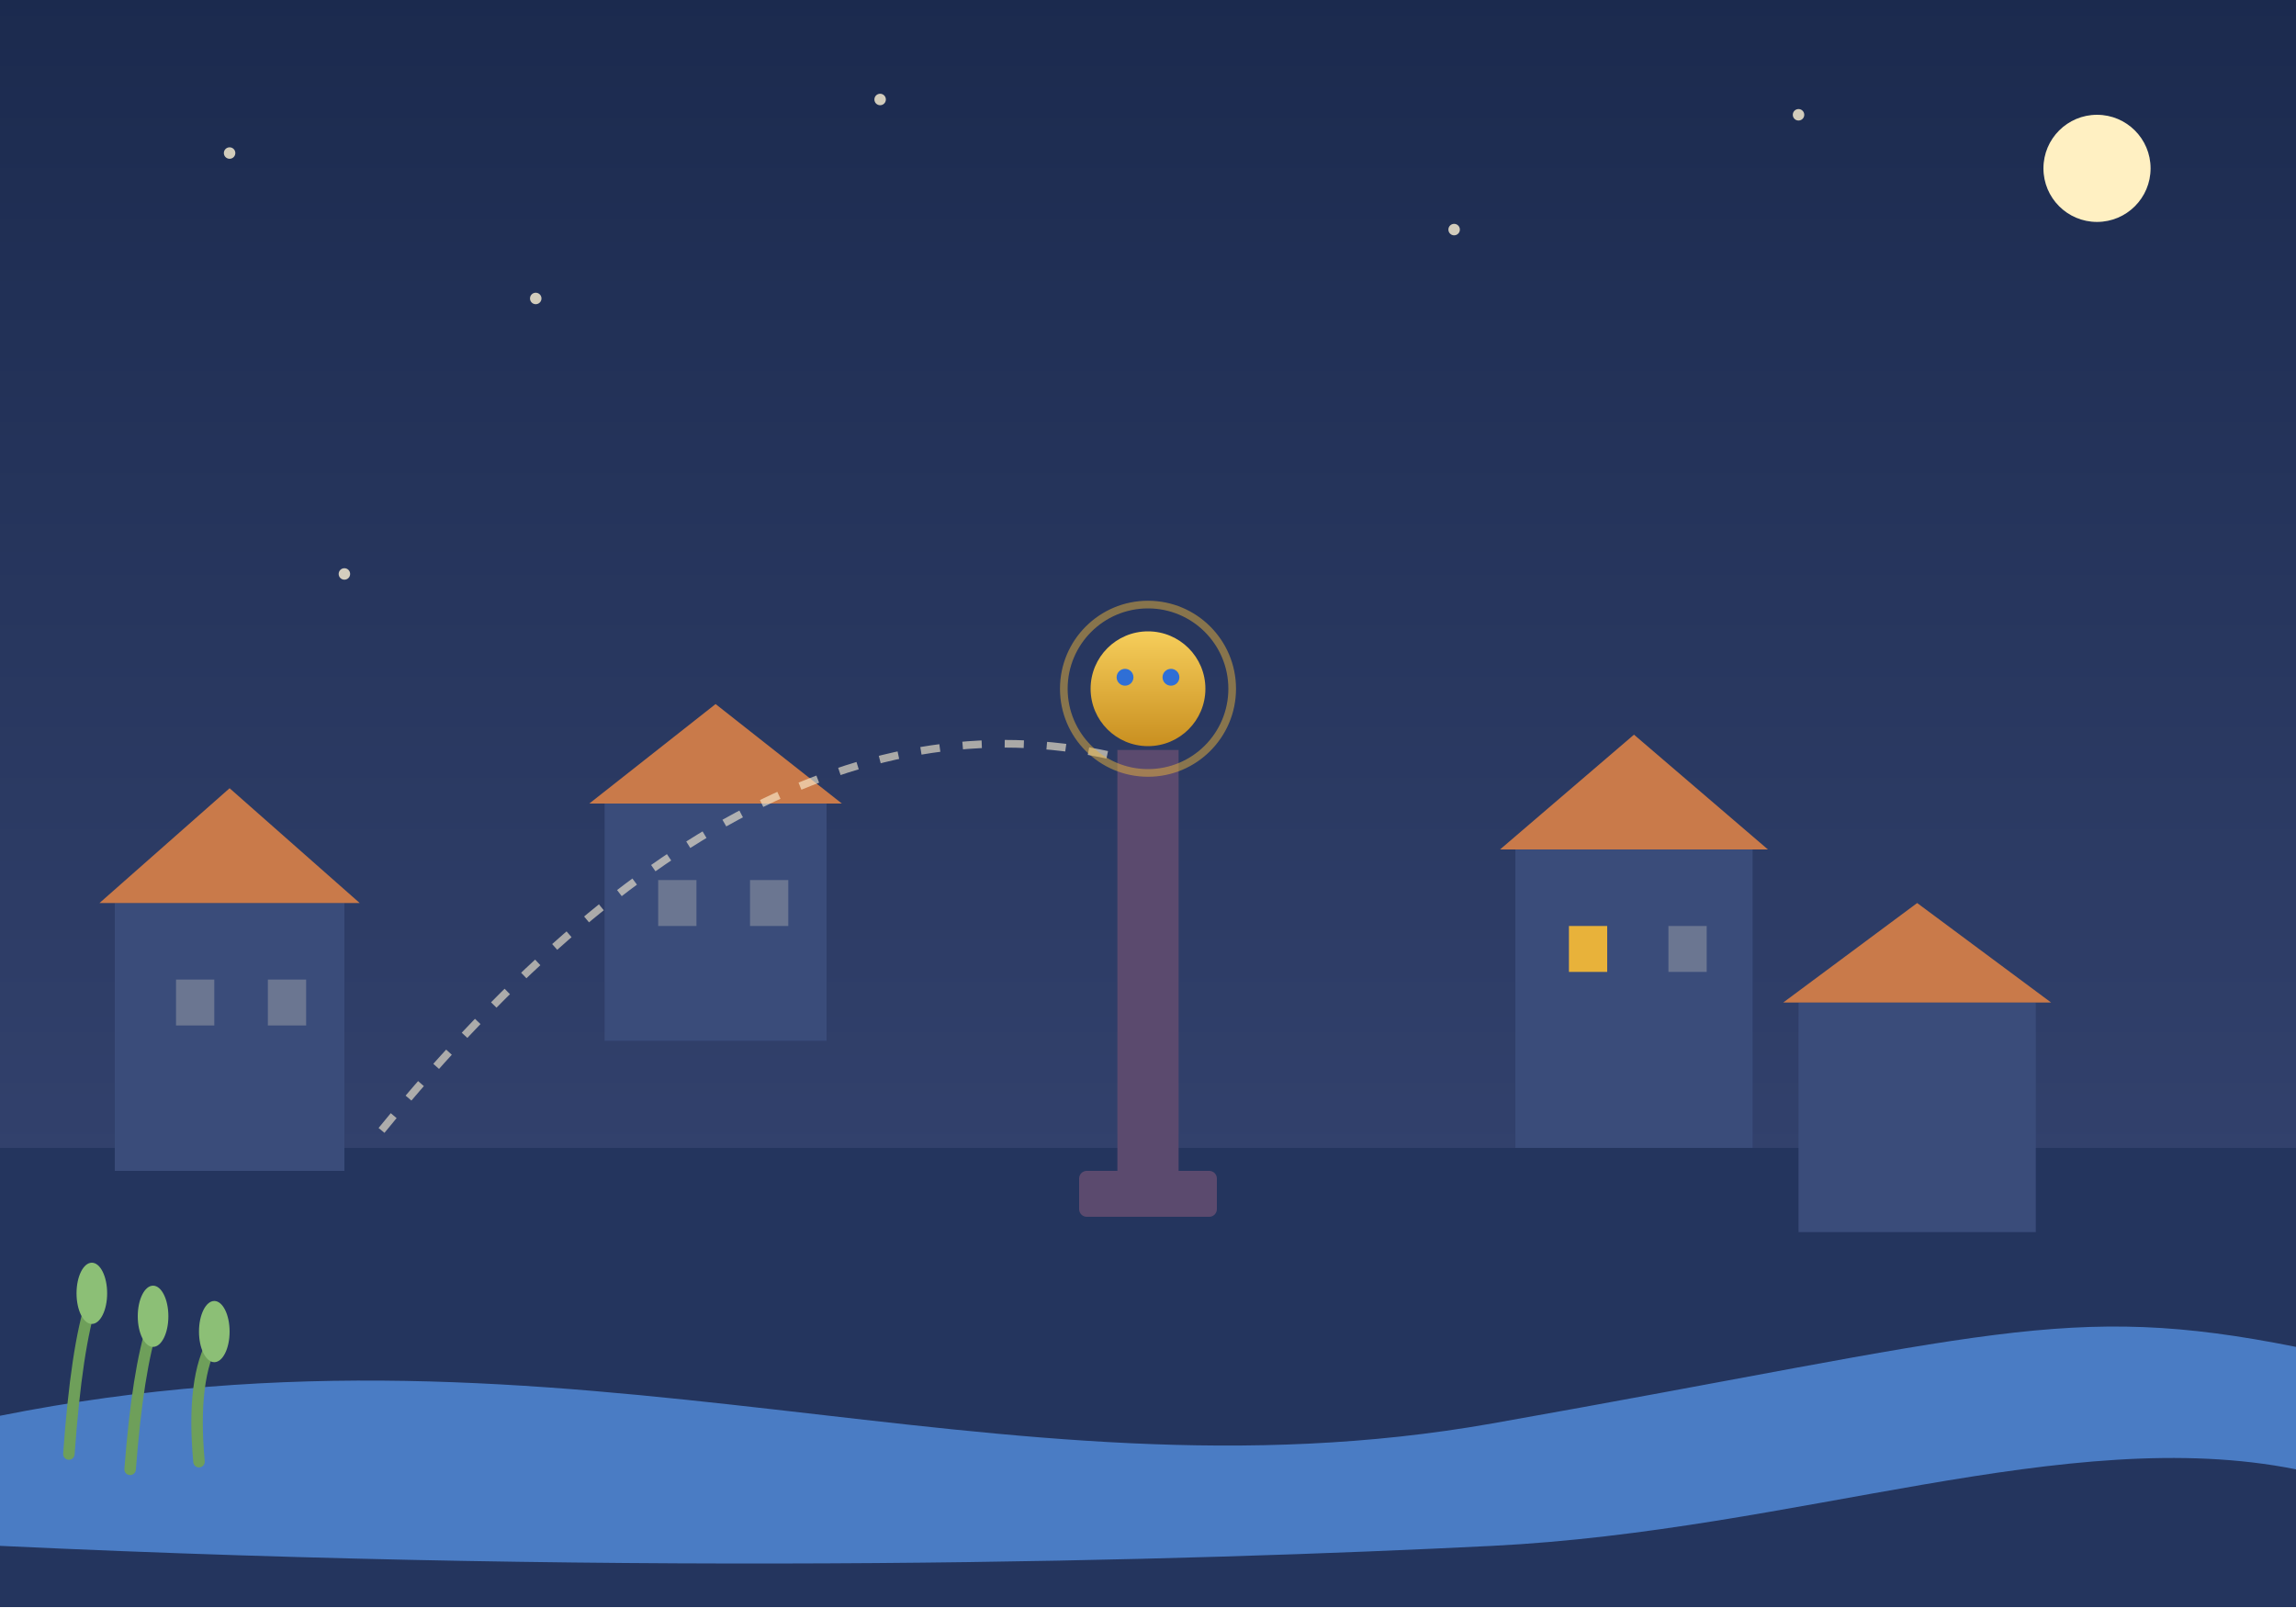
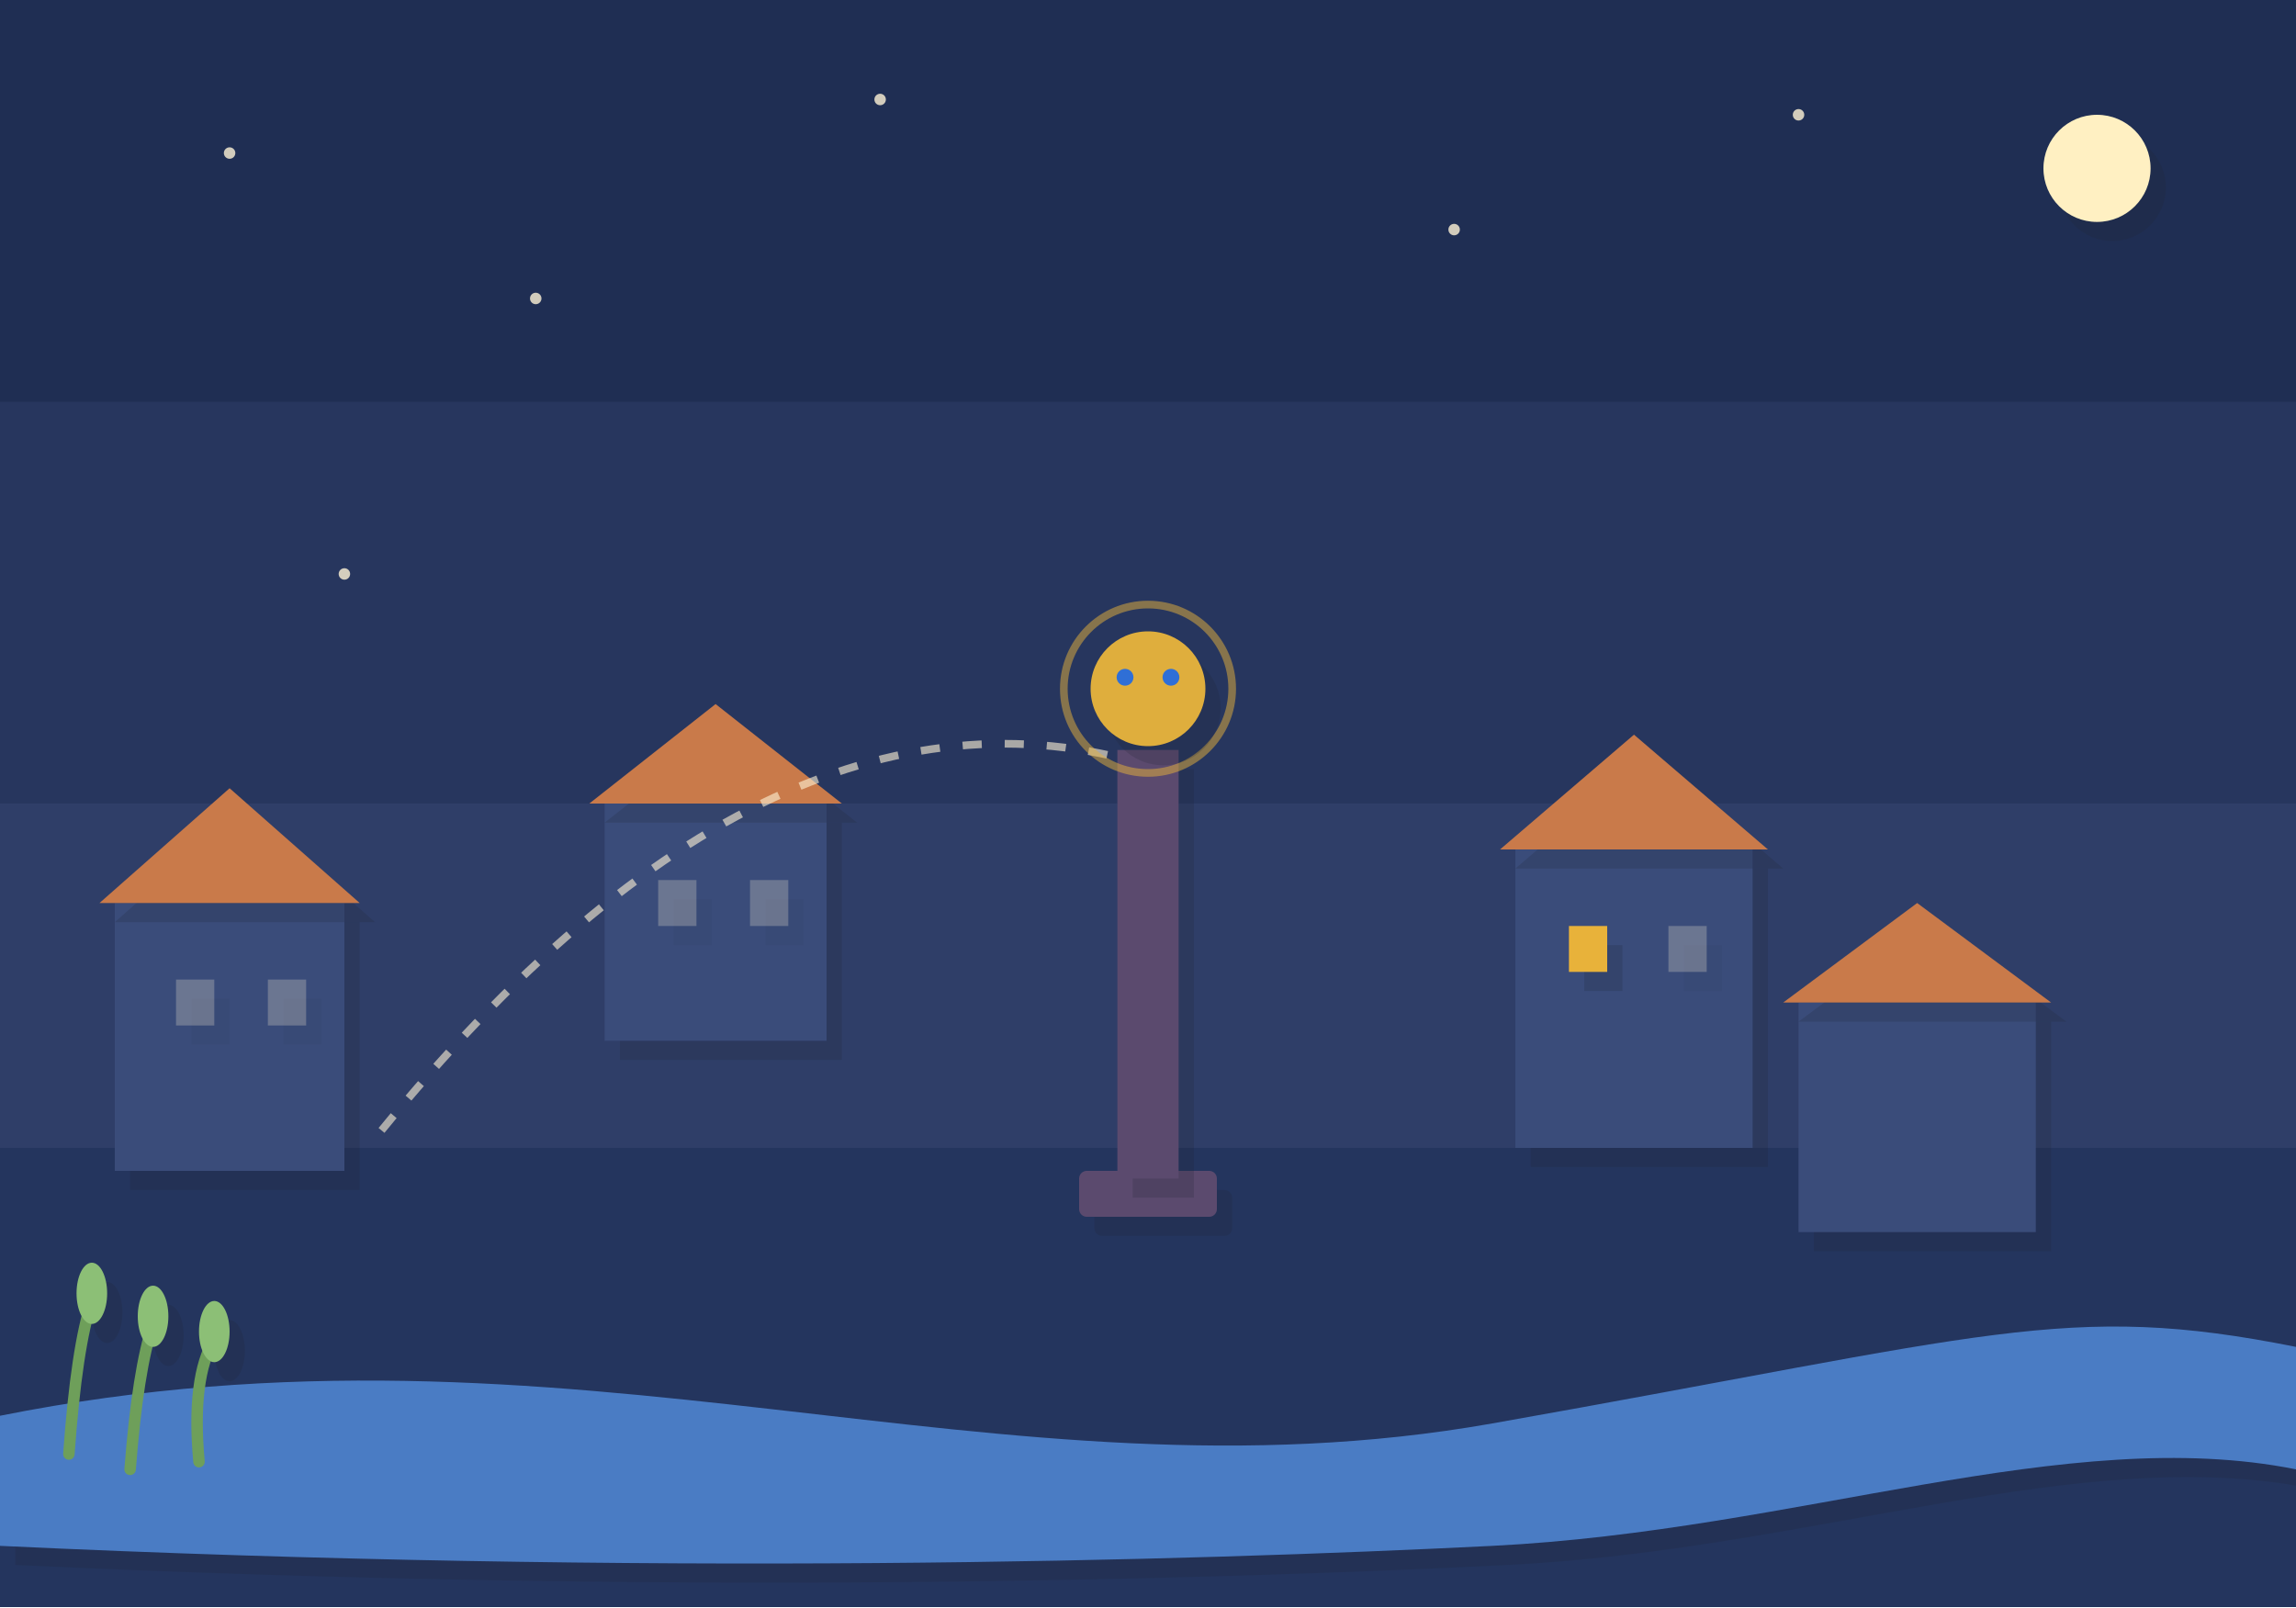
<svg xmlns="http://www.w3.org/2000/svg" viewBox="0 0 600 420" preserveAspectRatio="xMidYMid slice" aria-hidden="true">
  <defs>
    <linearGradient id="sky" x1="0" y1="0" x2="0" y2="1">
      <stop offset="0" stop-color="#1B2A4E" />
      <stop offset="1" stop-color="#3B4A78" />
    </linearGradient>
    <linearGradient id="gold" x1="0" y1="0" x2="0" y2="1">
      <stop offset="0" stop-color="#F6CE5B" />
      <stop offset="1" stop-color="#C98F20" />
    </linearGradient>
  </defs>
-   <rect width="600" height="420" fill="url(#sky)" />
-   <circle cx="548" cy="44" r="14" fill="#FFF0C2" />
+   <rect x="0" y="0" width="600" height="106" fill="#1E2433" stroke="none" opacity="0.20" transform="translate(4 5)" />
+   <rect x="0" y="0" width="600" height="106" fill="#1F2E53" stroke="none" />
+   <rect x="0" y="105" width="600" height="106" fill="#1E2433" stroke="none" opacity="0.20" transform="translate(4 5)" />
+   <rect x="0" y="105" width="600" height="106" fill="#27365E" stroke="none" />
+   <rect x="0" y="210" width="600" height="106" fill="#1E2433" stroke="none" opacity="0.20" transform="translate(4 5)" />
+   <rect x="0" y="210" width="600" height="106" fill="#2F3E68" stroke="none" />
+   <rect x="0" y="315" width="600" height="106" fill="#1E2433" stroke="none" opacity="0.20" transform="translate(4 5)" />
+   <rect x="0" y="315" width="600" height="106" fill="#374673" stroke="none" />
+   <circle cx="548" cy="44" r="14" fill="#1E2433" stroke="none" opacity="0.20" transform="translate(4 5)" />
+   <circle cx="548" cy="44" r="14" fill="#FFF0C2" stroke="none" />
  <g fill="#FFF4D6" opacity=".8">
-     <circle cx="60" cy="40" r="1.5" />
-     <circle cx="140" cy="78" r="1.5" />
-     <circle cx="470" cy="30" r="1.5" />
-     <circle cx="380" cy="60" r="1.5" />
-     <circle cx="230" cy="26" r="1.5" />
-     <circle cx="90" cy="150" r="1.5" />
+     <circle cx="60" cy="40" r="1.5" stroke="none" />
+     <circle cx="140" cy="78" r="1.5" stroke="none" />
+     <circle cx="470" cy="30" r="1.5" stroke="none" />
+     <circle cx="380" cy="60" r="1.5" stroke="none" />
+     <circle cx="230" cy="26" r="1.5" stroke="none" />
+     <circle cx="90" cy="150" r="1.5" stroke="none" />
  </g>
-   <rect x="0" y="300" width="600" height="120" fill="#24355E" />
+   <rect x="0" y="300" width="600" height="120" fill="#1E2433" stroke="none" opacity="0.20" transform="translate(4 5)" />
+   <rect x="0" y="300" width="600" height="120" fill="#24355E" stroke="none" />
  <g>
-     <rect x="30" y="236" width="60" height="70" fill="#3A4C7A" />
-     <polygon points="26,236 60,206 94,236" fill="#C97A4A" />
-     <rect x="46" y="256" width="10" height="12" fill="#FFF4D6" opacity=".25" />
-     <rect x="70" y="256" width="10" height="12" fill="#FFF4D6" opacity=".25" />
-     <rect x="158" y="210" width="58" height="62" fill="#3A4C7A" />
-     <polygon points="154,210 187,184 220,210" fill="#C97A4A" />
-     <rect x="172" y="230" width="10" height="12" fill="#FFF4D6" opacity=".25" />
-     <rect x="196" y="230" width="10" height="12" fill="#FFF4D6" opacity=".25" />
-     <rect x="396" y="222" width="62" height="78" fill="#3A4C7A" />
-     <polygon points="392,222 427,192 462,222" fill="#C97A4A" />
-     <rect x="410" y="242" width="10" height="12" fill="#E8B23A" />
-     <rect x="436" y="242" width="10" height="12" fill="#FFF4D6" opacity=".25" />
-     <rect x="470" y="262" width="62" height="60" fill="#3A4C7A" />
-     <polygon points="466,262 501,236 536,262" fill="#C97A4A" />
+     <rect x="30" y="236" width="60" height="70" fill="#1E2433" stroke="none" opacity="0.20" transform="translate(4 5)" />
+     <rect x="30" y="236" width="60" height="70" fill="#3A4C7A" stroke="none" />
+     <polygon points="26,236 60,206 94,236" fill="#1E2433" stroke="none" opacity="0.20" transform="translate(4 5)" />
+     <polygon points="26,236 60,206 94,236" fill="#C97A4A" stroke="none" />
+     <rect x="46" y="256" width="10" height="12" fill="#1E2433" opacity="0.05" stroke="none" transform="translate(4 5)" />
+     <rect x="46" y="256" width="10" height="12" fill="#FFF4D6" opacity=".25" stroke="none" />
+     <rect x="70" y="256" width="10" height="12" fill="#1E2433" opacity="0.05" stroke="none" transform="translate(4 5)" />
+     <rect x="70" y="256" width="10" height="12" fill="#FFF4D6" opacity=".25" stroke="none" />
+     <rect x="158" y="210" width="58" height="62" fill="#1E2433" stroke="none" opacity="0.20" transform="translate(4 5)" />
+     <rect x="158" y="210" width="58" height="62" fill="#3A4C7A" stroke="none" />
+     <polygon points="154,210 187,184 220,210" fill="#1E2433" stroke="none" opacity="0.20" transform="translate(4 5)" />
+     <polygon points="154,210 187,184 220,210" fill="#C97A4A" stroke="none" />
+     <rect x="172" y="230" width="10" height="12" fill="#1E2433" opacity="0.05" stroke="none" transform="translate(4 5)" />
+     <rect x="172" y="230" width="10" height="12" fill="#FFF4D6" opacity=".25" stroke="none" />
+     <rect x="196" y="230" width="10" height="12" fill="#1E2433" opacity="0.05" stroke="none" transform="translate(4 5)" />
+     <rect x="196" y="230" width="10" height="12" fill="#FFF4D6" opacity=".25" stroke="none" />
+     <rect x="396" y="222" width="62" height="78" fill="#1E2433" stroke="none" opacity="0.20" transform="translate(4 5)" />
+     <rect x="396" y="222" width="62" height="78" fill="#3A4C7A" stroke="none" />
+     <polygon points="392,222 427,192 462,222" fill="#1E2433" stroke="none" opacity="0.20" transform="translate(4 5)" />
+     <polygon points="392,222 427,192 462,222" fill="#C97A4A" stroke="none" />
+     <rect x="410" y="242" width="10" height="12" fill="#1E2433" stroke="none" opacity="0.20" transform="translate(4 5)" />
+     <rect x="410" y="242" width="10" height="12" fill="#E8B23A" stroke="none" />
+     <rect x="436" y="242" width="10" height="12" fill="#1E2433" opacity="0.05" stroke="none" transform="translate(4 5)" />
+     <rect x="436" y="242" width="10" height="12" fill="#FFF4D6" opacity=".25" stroke="none" />
+     <rect x="470" y="262" width="62" height="60" fill="#1E2433" stroke="none" opacity="0.20" transform="translate(4 5)" />
+     <rect x="470" y="262" width="62" height="60" fill="#3A4C7A" stroke="none" />
+     <polygon points="466,262 501,236 536,262" fill="#1E2433" stroke="none" opacity="0.20" transform="translate(4 5)" />
+     <polygon points="466,262 501,236 536,262" fill="#C97A4A" stroke="none" />
  </g>
  <path d="M300 200Q200 170 96 300" fill="none" stroke="#FFF4D6" stroke-width="2" stroke-dasharray="5 6" opacity=".6" />
-   <rect x="282" y="306" width="36" height="12" rx="2" fill="#5B4A6E" />
-   <rect x="292" y="196" width="16" height="112" fill="#5B4A6E" />
+   <rect x="282" y="306" width="36" height="12" rx="2" fill="#1E2433" stroke="none" opacity="0.20" transform="translate(4 5)" />
+   <rect x="282" y="306" width="36" height="12" rx="2" fill="#5B4A6E" stroke="none" />
+   <rect x="292" y="196" width="16" height="112" fill="#1E2433" stroke="none" opacity="0.20" transform="translate(4 5)" />
+   <rect x="292" y="196" width="16" height="112" fill="#5B4A6E" stroke="none" />
  <circle cx="300" cy="180" r="22" fill="none" stroke="#E8B23A" stroke-width="2" opacity=".5" />
-   <circle cx="300" cy="180" r="15" fill="url(#gold)" />
-   <circle cx="294" cy="177" r="2.2" fill="#2F6FD6" />
-   <circle cx="306" cy="177" r="2.2" fill="#2F6FD6" />
-   <path d="M0 370C150 340 260 395 390 372S540 340 600 352L600 384C540 372 470 400 390 404S170 412 0 404Z" fill="#4A7CC4" />
-   <g stroke="#6E9F5A" stroke-width="3" stroke-linecap="round" fill="none">
-     <path d="M18 380Q20 352 24 340" />
-     <path d="M34 384Q36 358 40 346" />
-     <path d="M52 382Q50 360 56 350" />
+   <circle cx="300" cy="180" r="15" fill="#1E2433" stroke="none" opacity="0.20" transform="translate(4 5)" />
+   <circle cx="300" cy="180" r="15" fill="#DFAE3D" stroke="none" />
+   <circle cx="294" cy="177" r="2.2" fill="#2F6FD6" stroke="none" />
+   <circle cx="306" cy="177" r="2.2" fill="#2F6FD6" stroke="none" />
+   <path d="M0 370C150 340 260 395 390 372S540 340 600 352L600 384C540 372 470 400 390 404S170 412 0 404Z" fill="#1E2433" stroke="none" opacity="0.20" transform="translate(4 5)" />
+   <path d="M0 370C150 340 260 395 390 372S540 340 600 352L600 384C540 372 470 400 390 404S170 412 0 404Z" fill="#4A7CC4" stroke="none" />
+   <g stroke-linecap="round" fill="none">
+     <path d="M18 380Q20 352 24 340" stroke="#6E9F5A" stroke-width="3" />
+     <path d="M34 384Q36 358 40 346" stroke="#6E9F5A" stroke-width="3" />
+     <path d="M52 382Q50 360 56 350" stroke="#6E9F5A" stroke-width="3" />
  </g>
  <g fill="#8CBF76">
-     <ellipse cx="24" cy="338" rx="4" ry="8" />
-     <ellipse cx="40" cy="344" rx="4" ry="8" />
-     <ellipse cx="56" cy="348" rx="4" ry="8" />
+     <ellipse cx="24" cy="338" rx="4" ry="8" stroke="none" fill="#1E2433" opacity="0.20" transform="translate(4 5)" />
+     <ellipse cx="24" cy="338" rx="4" ry="8" stroke="none" />
+     <ellipse cx="40" cy="344" rx="4" ry="8" stroke="none" fill="#1E2433" opacity="0.20" transform="translate(4 5)" />
+     <ellipse cx="40" cy="344" rx="4" ry="8" stroke="none" />
+     <ellipse cx="56" cy="348" rx="4" ry="8" stroke="none" fill="#1E2433" opacity="0.20" transform="translate(4 5)" />
+     <ellipse cx="56" cy="348" rx="4" ry="8" stroke="none" />
  </g>
</svg>
